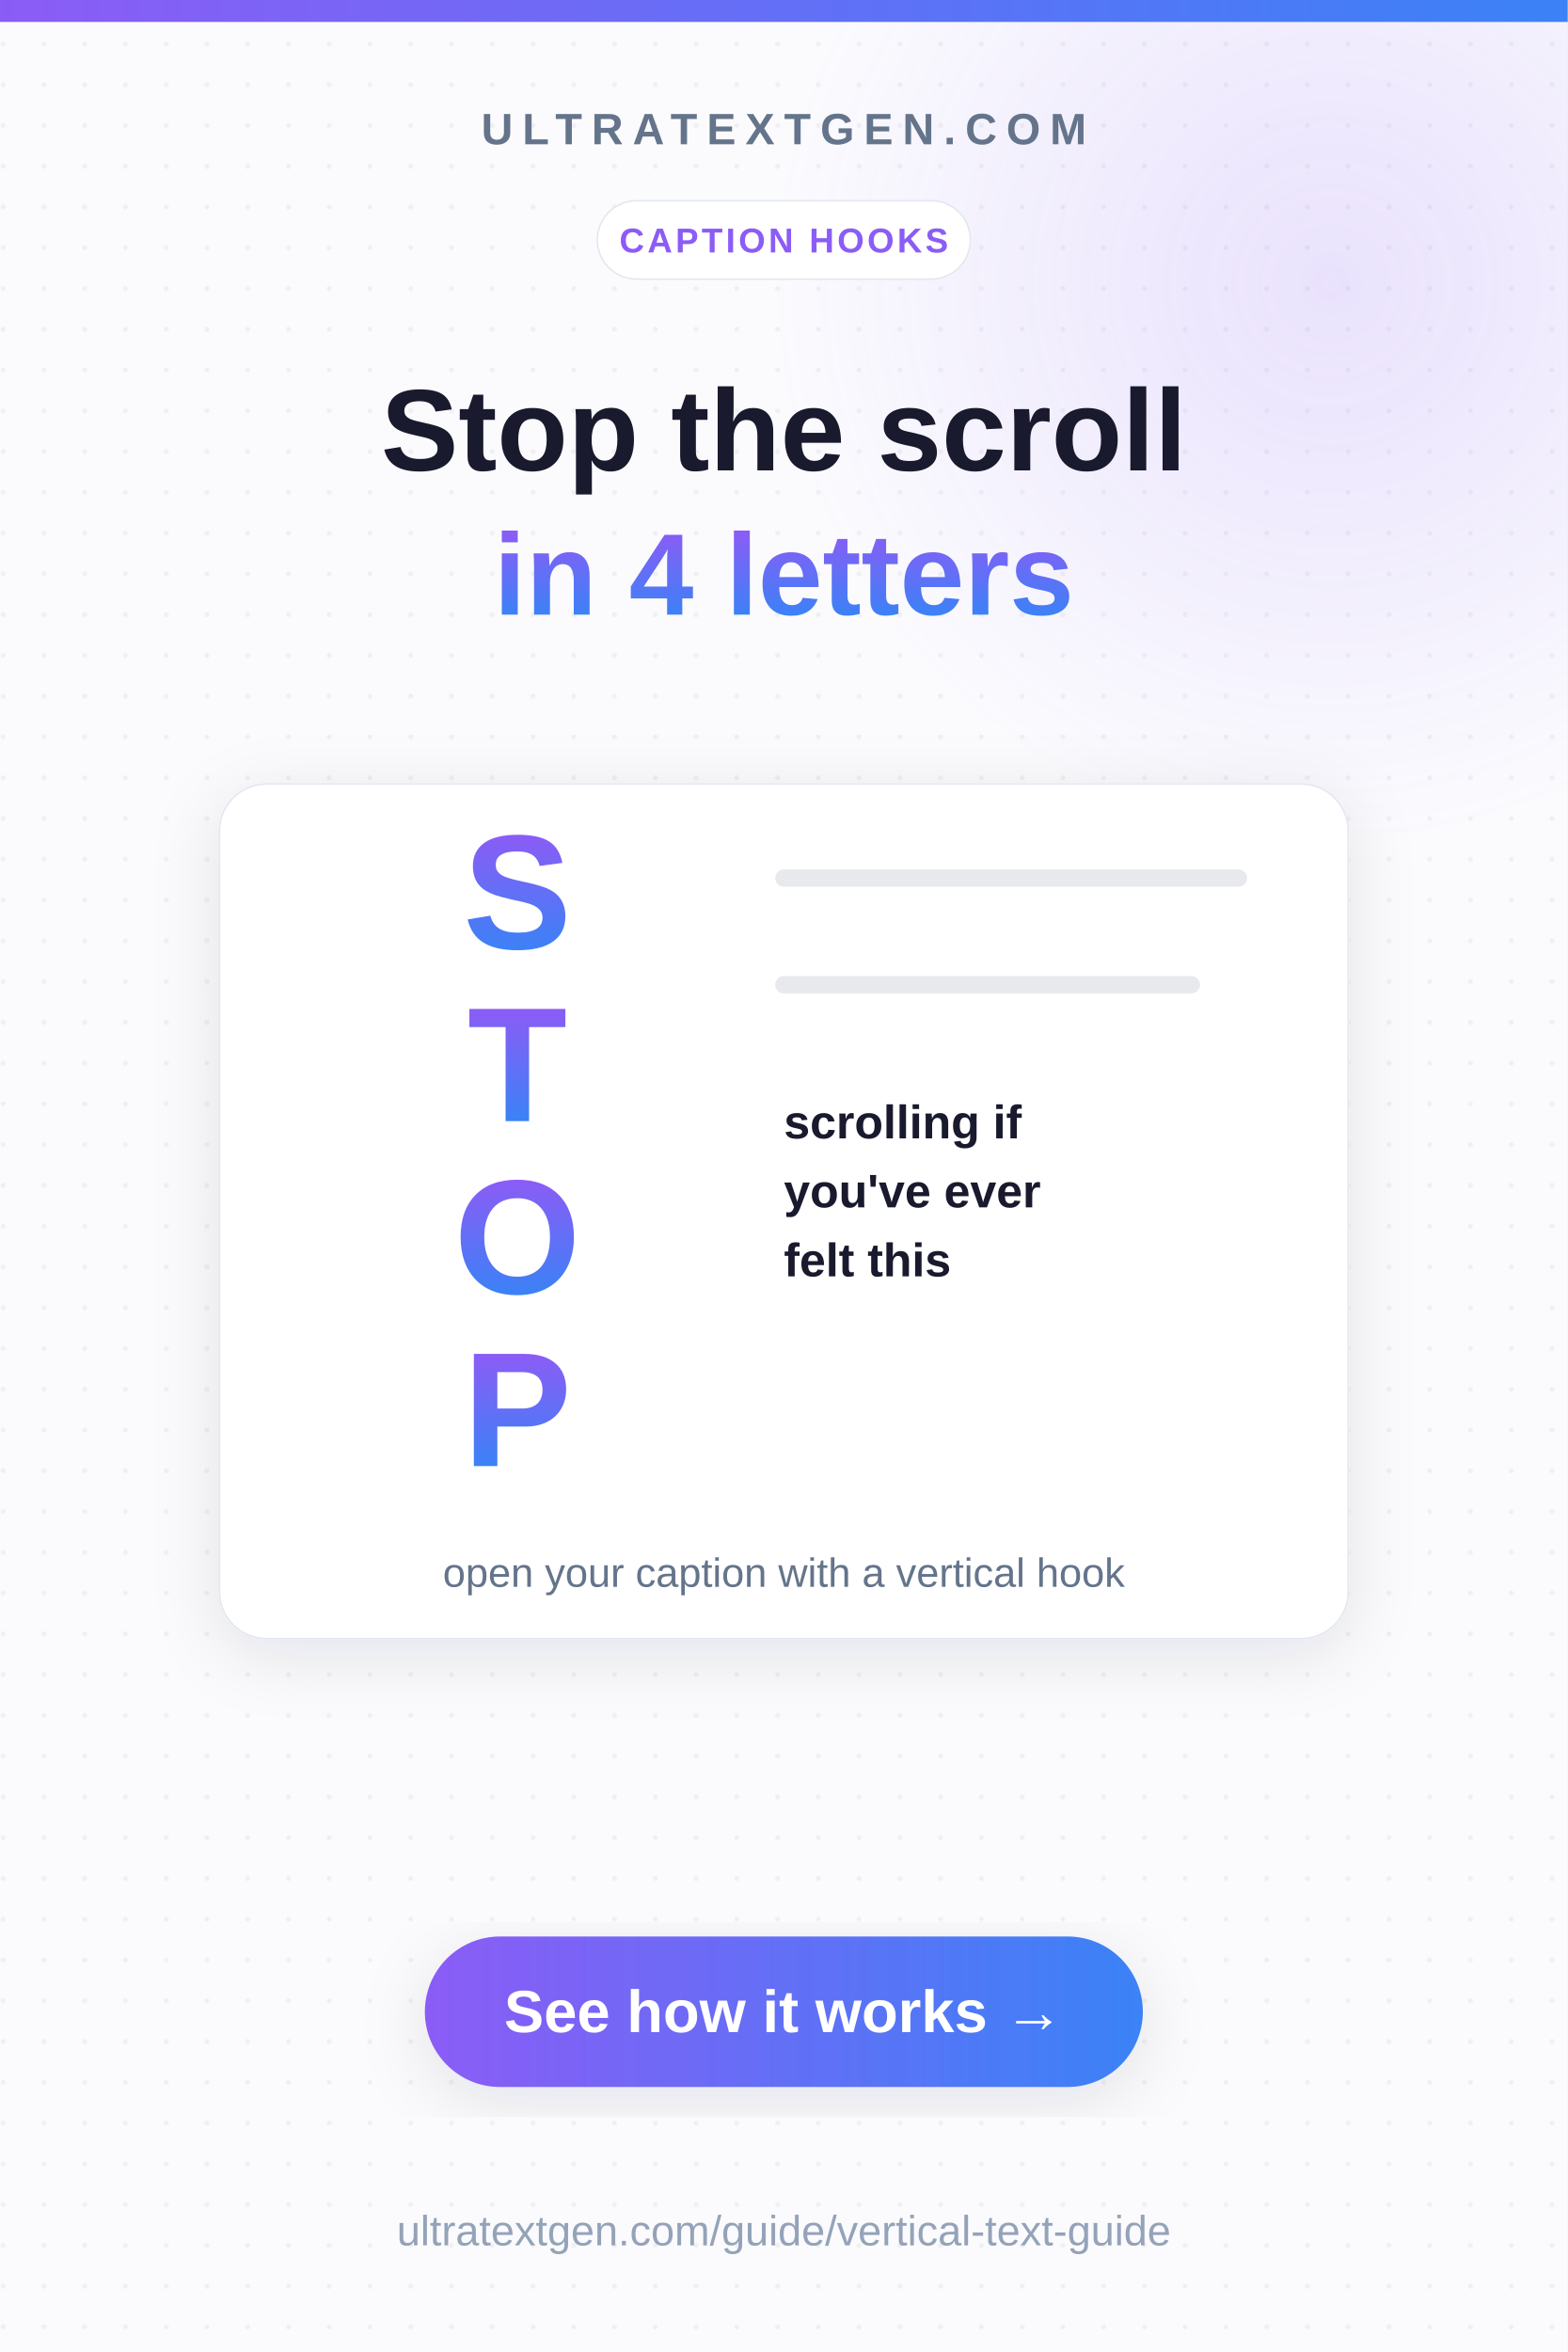
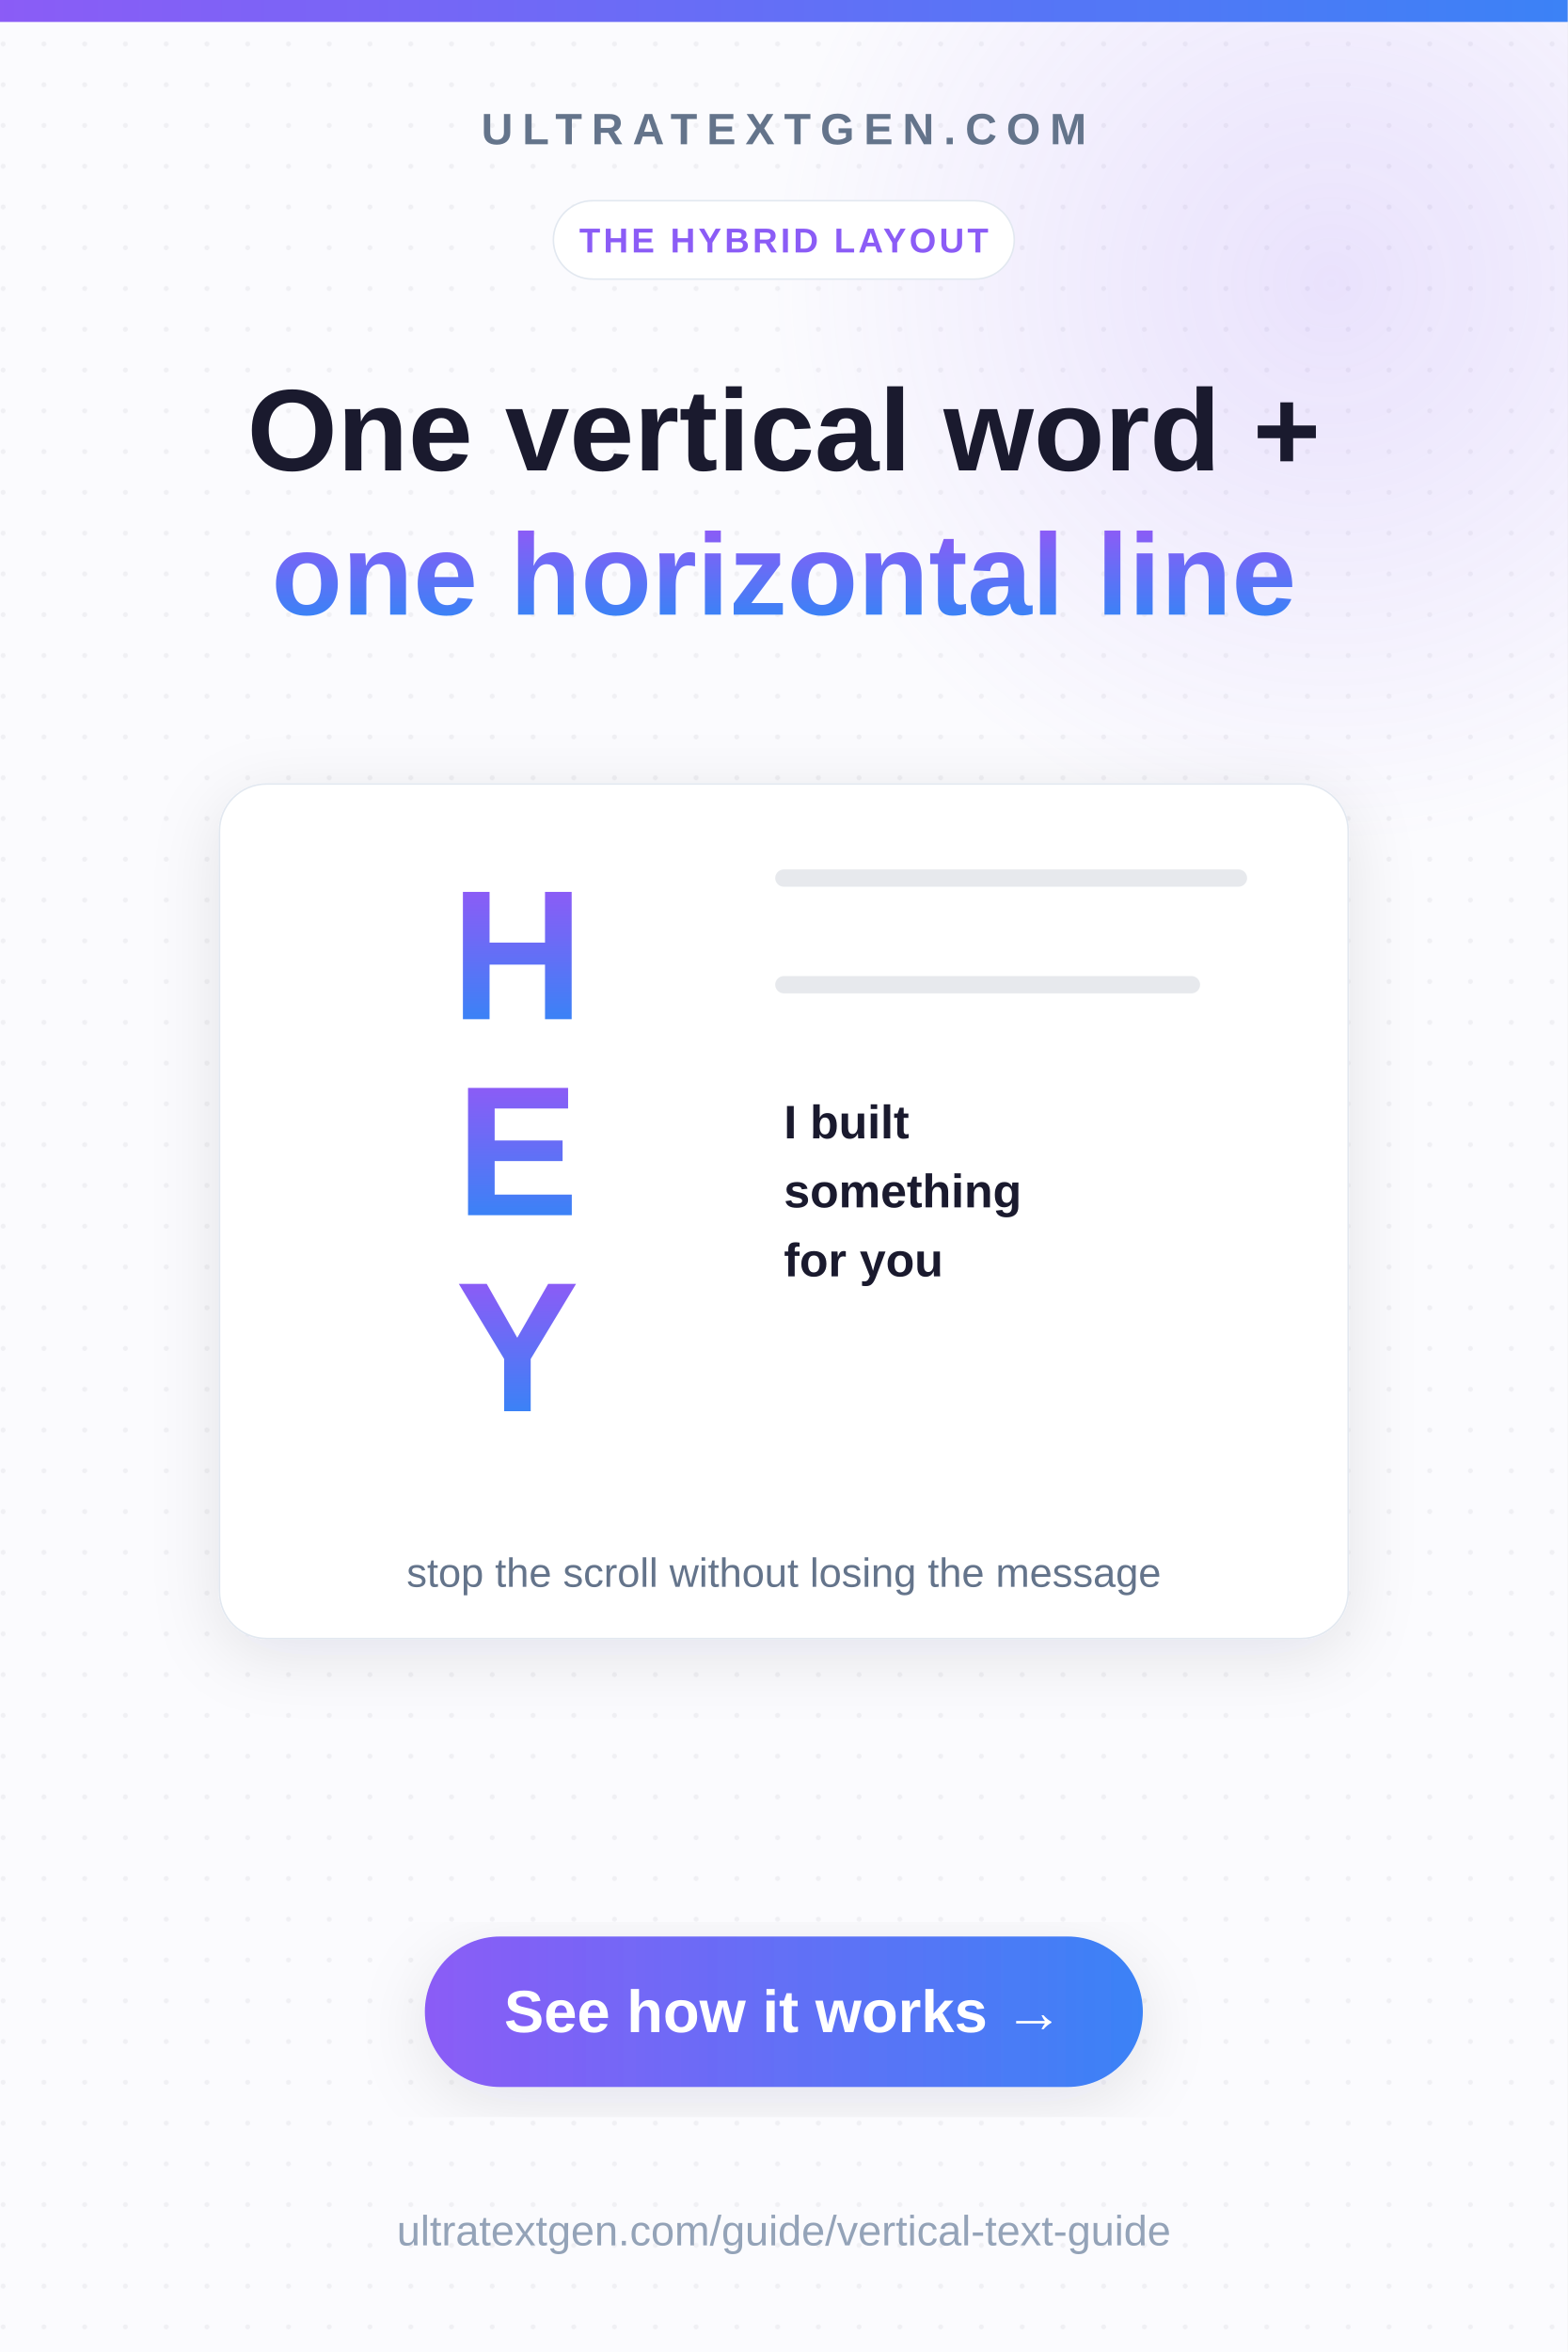
<svg xmlns="http://www.w3.org/2000/svg" viewBox="0 0 1000 1500" width="1000" height="1500" role="img" font-family="Liberation Sans, DejaVu Sans, Arial, sans-serif">
  <defs>
    <linearGradient id="g" x1="0" y1="0" x2="0" y2="1">
      <stop offset="0" stop-color="#8b5cf6" />
      <stop offset="1" stop-color="#3b82f6" />
    </linearGradient>
    <linearGradient id="gh" x1="0" y1="0" x2="1" y2="0">
      <stop offset="0" stop-color="#8b5cf6" />
      <stop offset="1" stop-color="#3b82f6" />
    </linearGradient>
    <radialGradient id="glow" cx="0.5" cy="0.5" r="0.5">
      <stop offset="0" stop-color="#8b5cf6" stop-opacity="0.16" />
      <stop offset="1" stop-color="#8b5cf6" stop-opacity="0" />
    </radialGradient>
    <pattern id="dots" width="26" height="26" patternUnits="userSpaceOnUse">
      <circle cx="2" cy="2" r="1.6" fill="#1a1a2e" opacity="0.05" />
    </pattern>
    <filter id="sh" x="-20%" y="-20%" width="140%" height="140%">
      <feDropShadow dx="0" dy="10" stdDeviation="22" flood-color="#1a1a2e" flood-opacity="0.10" />
    </filter>
  </defs>
  <rect width="1000" height="1500" fill="#FBFBFE" />
  <rect width="1000" height="1500" fill="url(#dots)" />
  <circle cx="850" cy="180" r="360" fill="url(#glow)" />
  <rect width="1000" height="14" fill="url(#gh)" />
  <text x="500" y="92" text-anchor="middle" font-size="28" font-weight="700" letter-spacing="6" fill="#64748b">ULTRATEXTGEN.COM</text>
-   <rect x="381" y="128" width="238" height="50" rx="25" fill="#ffffff" stroke="#e2e8f0" />
-   <text x="500" y="161" text-anchor="middle" font-size="22" font-weight="700" letter-spacing="2" fill="#8b5cf6">CAPTION HOOKS</text>
-   <text x="500" y="300" text-anchor="middle" font-size="74" font-weight="700" fill="#1a1a2e">Stop the scroll</text>
-   <text x="500" y="392" text-anchor="middle" font-size="74" font-weight="700" fill="url(#g)">in 4 letters</text>
+   <rect x="353" y="128" width="294" height="50" rx="25" fill="#ffffff" stroke="#e2e8f0" />
+   <text x="500" y="161" text-anchor="middle" font-size="22" font-weight="700" letter-spacing="2" fill="#8b5cf6">THE HYBRID LAYOUT</text>
+   <text x="500" y="300" text-anchor="middle" font-size="74" font-weight="700" fill="#1a1a2e">One vertical word +</text>
+   <text x="500" y="392" text-anchor="middle" font-size="74" font-weight="700" fill="url(#g)">one horizontal line</text>
  <rect x="140" y="500" width="720" height="545" rx="30" fill="#ffffff" stroke="#e2e8f0" filter="url(#sh)" />
  <g stroke="#64748b" stroke-width="11" stroke-linecap="round" opacity="0.16">
    <line x1="500" y1="560" x2="790" y2="560" />
    <line x1="500" y1="628" x2="760" y2="628" />
  </g>
-   <g text-anchor="middle" font-size="104" font-weight="700" fill="url(#g)">
-     <text x="330" y="605">S</text>
-     <text x="330" y="715">T</text>
-     <text x="330" y="825">O</text>
-     <text x="330" y="935">P</text>
+   <g text-anchor="middle" font-size="118" font-weight="700" fill="url(#g)">
+     <text x="330" y="650">H</text>
+     <text x="330" y="775">E</text>
+     <text x="330" y="900">Y</text>
  </g>
-   <text x="500" y="726" font-size="30" font-weight="600" fill="#1a1a2e">scrolling if</text>
-   <text x="500" y="770" font-size="30" font-weight="600" fill="#1a1a2e">you've ever</text>
-   <text x="500" y="814" font-size="30" font-weight="600" fill="#1a1a2e">felt this</text>
-   <text x="500" y="1012" text-anchor="middle" font-size="26" fill="#64748b">open your caption with a vertical hook</text>
+   <text x="500" y="726" font-size="30" font-weight="600" fill="#1a1a2e">I built</text>
+   <text x="500" y="770" font-size="30" font-weight="600" fill="#1a1a2e">something</text>
+   <text x="500" y="814" font-size="30" font-weight="600" fill="#1a1a2e">for you</text>
+   <text x="500" y="1012" text-anchor="middle" font-size="26" fill="#64748b">stop the scroll without losing the message</text>
  <rect x="271" y="1235" width="458" height="96" rx="48" fill="url(#gh)" filter="url(#sh)" />
  <text x="500" y="1296" text-anchor="middle" font-size="38" font-weight="700" fill="#ffffff">See how it works →</text>
  <text x="500" y="1432" text-anchor="middle" font-size="27" fill="#94a3b8">ultratextgen.com/guide/vertical-text-guide</text>
</svg>
